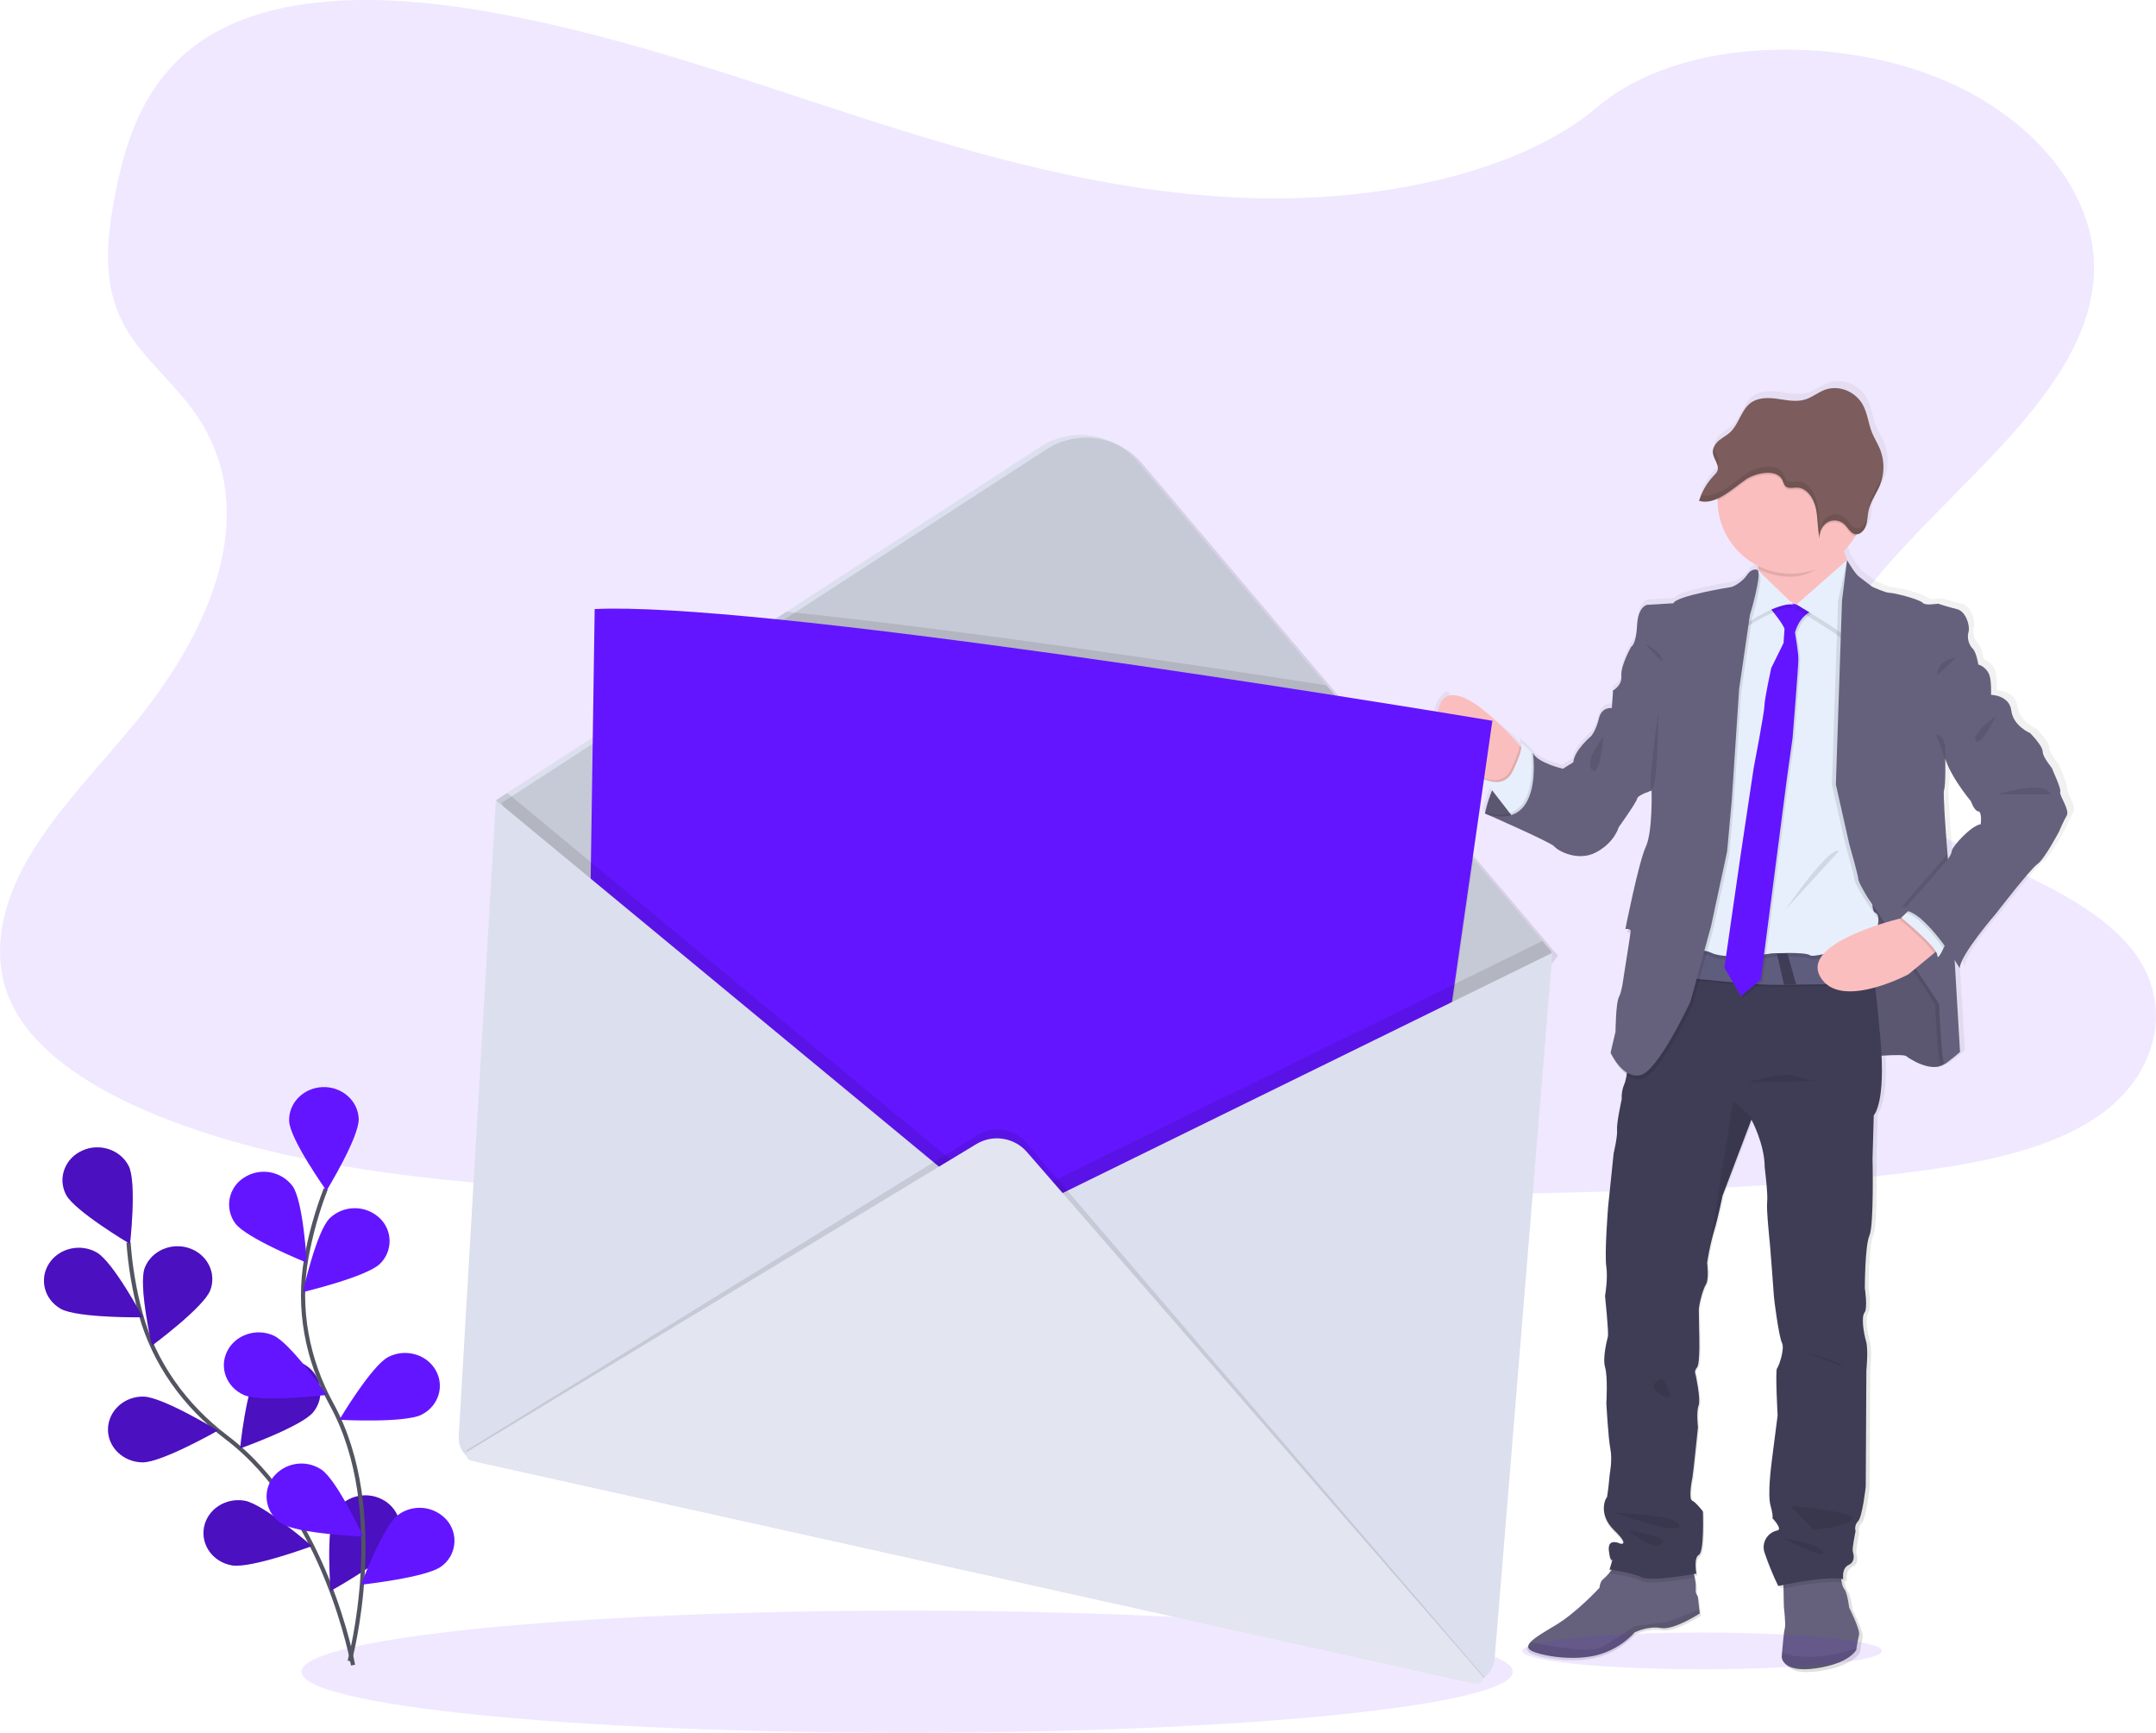
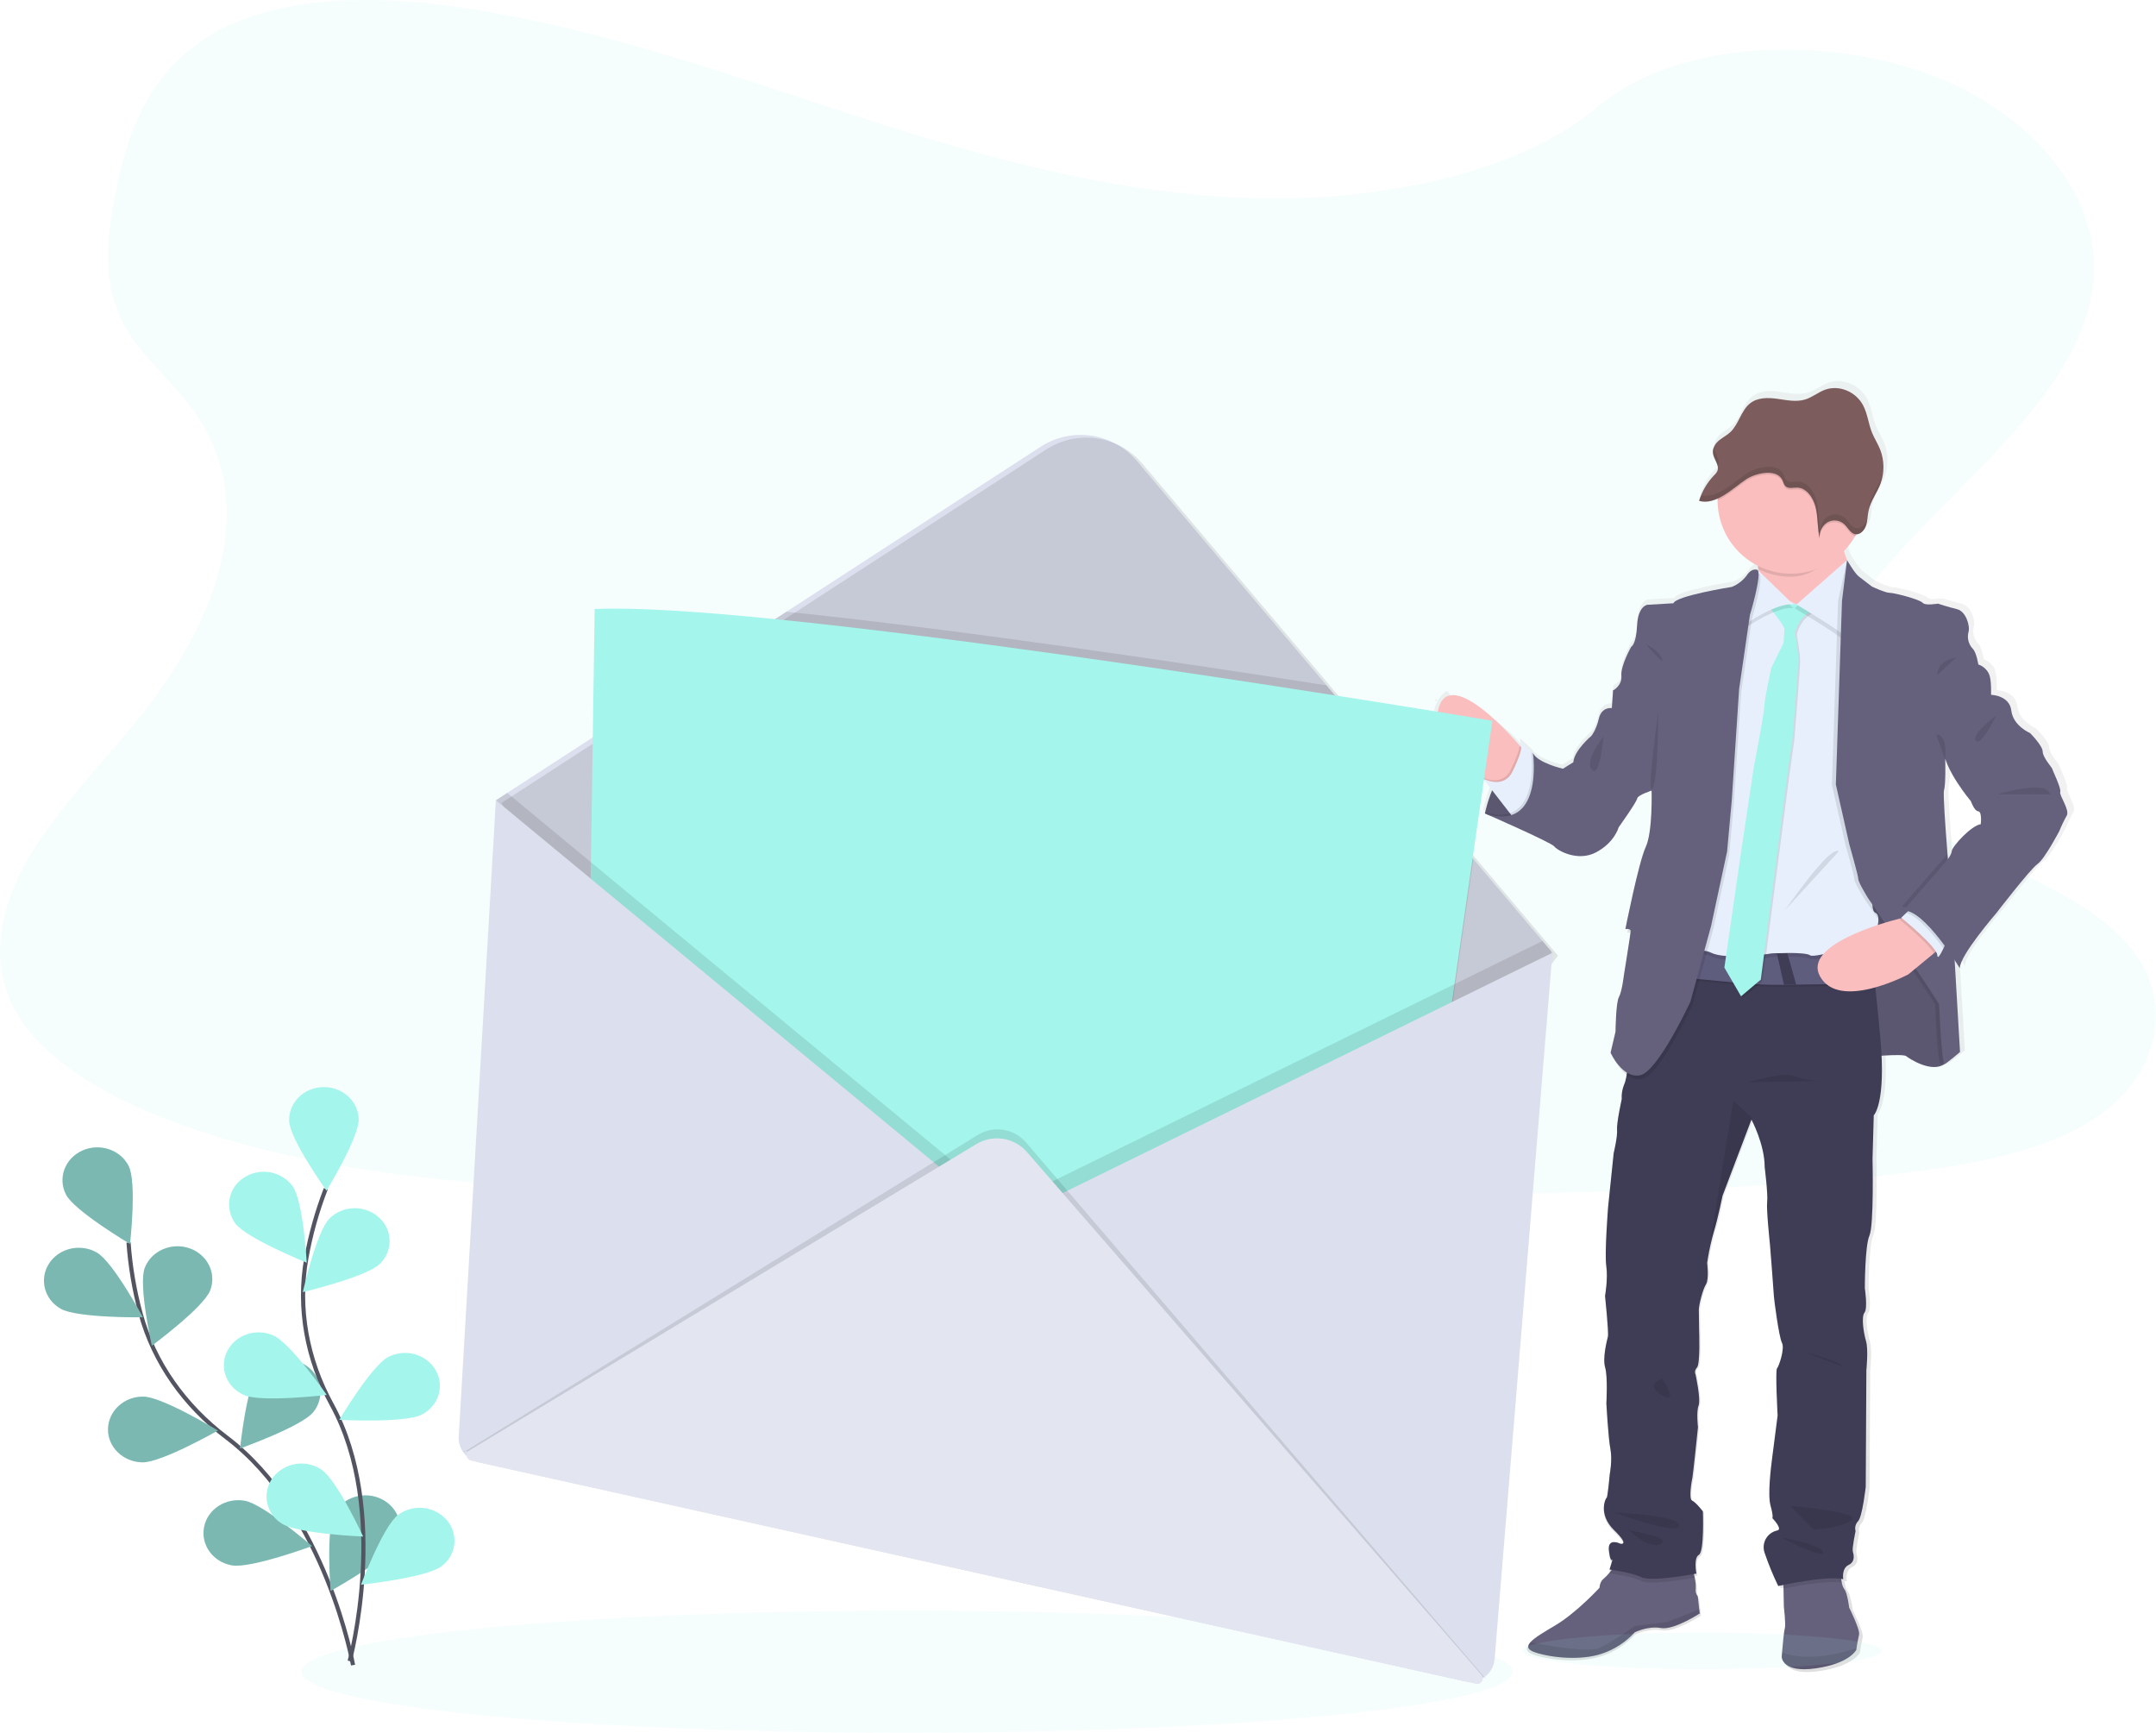
<svg xmlns="http://www.w3.org/2000/svg" id="94c1f45f-2d92-458e-bbfe-f6c69da92e14" data-name="Layer 1" width="1034.95" height="831.61" viewBox="0 0 1034.95 831.61">
  <defs>
    <linearGradient id="eb1b6581-0e6c-46f0-8ed9-49203ffc7122" x1="924.49" y1="836.62" x2="924.49" y2="217.05" gradientUnits="userSpaceOnUse">
      <stop offset="0" stop-color="gray" stop-opacity="0.25" />
      <stop offset="0.54" stop-color="gray" stop-opacity="0.12" />
      <stop offset="1" stop-color="gray" stop-opacity="0.1" />
    </linearGradient>
  </defs>
-   <path d="M683.84,129.27C617.49,127.36,554.3,109.52,494,90S373.84,48.89,309.08,38.55c-41.65-6.65-89.28-7.59-122.84,11C153.94,67.44,143.51,98.33,137.9,127c-4.23,21.56-6.71,44.26,4.86,64.44,8,14,22.29,25.79,32.15,39.21,34.3,46.71,10.06,104.3-27.12,149.9-17.44,21.39-37.67,41.8-51.13,64.57S77,494,88.75,517.2c11.67,23,39.48,40.31,69.61,52.48,61.19,24.7,133.3,31.77,203.61,35.78,155.64,8.86,312.12,5,468.18,1.18,57.75-1.42,115.76-2.86,172.58-10.3,31.55-4.13,64.12-10.68,87-26.5,29.08-20.08,36.28-54.09,16.8-79.27-32.68-42.24-123-52.73-145.89-98.06-12.58-24.95.34-52.75,18.61-75.89,39.2-49.64,104.91-93.19,108.37-149.93,2.37-39-29.21-78-78.05-96.44-51.19-19.33-122.18-16.9-160,15.1C810.76,118.29,742.42,131,683.84,129.27Z" transform="translate(-82.53 -34.2)" fill="#6415ff" opacity="0.1" />
-   <ellipse cx="435.45" cy="802.29" rx="290.75" ry="29.32" fill="#6415ff" opacity="0.1" />
+   <path d="M683.84,129.27C617.49,127.36,554.3,109.52,494,90S373.84,48.89,309.08,38.55c-41.65-6.65-89.28-7.59-122.84,11C153.94,67.44,143.51,98.33,137.9,127c-4.23,21.56-6.71,44.26,4.86,64.44,8,14,22.29,25.79,32.15,39.21,34.3,46.71,10.06,104.3-27.12,149.9-17.44,21.39-37.67,41.8-51.13,64.57S77,494,88.75,517.2c11.67,23,39.48,40.31,69.61,52.48,61.19,24.7,133.3,31.77,203.61,35.78,155.64,8.86,312.12,5,468.18,1.18,57.75-1.42,115.76-2.86,172.58-10.3,31.55-4.13,64.12-10.68,87-26.5,29.08-20.08,36.28-54.09,16.8-79.27-32.68-42.24-123-52.73-145.89-98.06-12.58-24.95.34-52.75,18.61-75.89,39.2-49.64,104.91-93.19,108.37-149.93,2.37-39-29.21-78-78.05-96.44-51.19-19.33-122.18-16.9-160,15.1C810.76,118.29,742.42,131,683.84,129.27Z" transform="translate(-82.53 -34.2)" fill="#a4f5ec" opacity="0.1" />
+   <ellipse cx="435.45" cy="802.29" rx="290.75" ry="29.32" fill="#a4f5ec" opacity="0.1" />
  <path d="M252,833.31S239.1,760.22,191.22,724c-20.09-15.2-34.79-35.87-41.21-59.41a179.25,179.25,0,0,1-5.78-34.1" transform="translate(-82.53 -34.2)" fill="none" stroke="#535461" stroke-miterlimit="10" stroke-width="2" />
-   <path d="M114.21,607.49c4,7.83,30.73,23.68,30.73,23.68s3.36-29.61-.67-37.45-14-11.11-22.32-7.31S110.18,599.65,114.21,607.49Z" transform="translate(-82.53 -34.2)" fill="#6415ff" />
-   <path d="M111.66,662.28c7.9,4.51,39.44,4.11,39.44,4.11S136.87,639.81,129,635.3s-18.16-2.13-22.94,5.32S103.77,657.77,111.66,662.28Z" transform="translate(-82.53 -34.2)" fill="#6415ff" />
-   <path d="M150.87,736c9.22.13,36.23-15.25,36.23-15.25s-26.49-16.16-35.72-16.3-16.82,6.82-17,15.53S141.64,735.84,150.87,736Z" transform="translate(-82.53 -34.2)" fill="#6415ff" />
-   <path d="M193.83,785.43c9.06,1.61,38.44-9.25,38.44-9.25S209.05,756,200,754.42s-17.8,4-19.5,12.6S184.76,783.83,193.83,785.43Z" transform="translate(-82.53 -34.2)" fill="#6415ff" />
-   <path d="M183.44,653.45c-3.15,8.19-28,26.55-28,26.55s-6.58-29.12-3.43-37.31,12.74-12.42,21.41-9.45S186.59,645.27,183.44,653.45Z" transform="translate(-82.53 -34.2)" fill="#6415ff" />
-   <path d="M232.91,711.89c-5.6,6.93-35.12,17.43-35.12,17.43s3-29.65,8.56-36.57a17.38,17.38,0,0,1,23.42-3A15.2,15.2,0,0,1,232.91,711.89Z" transform="translate(-82.53 -34.2)" fill="#6415ff" />
-   <path d="M272.73,774.92c-4.28,7.72-31.49,22.78-31.49,22.78s-2.39-29.69,1.89-37.41,14.37-10.7,22.55-6.66S277,767.2,272.73,774.92Z" transform="translate(-82.53 -34.2)" fill="#6415ff" />
+   <path d="M114.21,607.49c4,7.83,30.73,23.68,30.73,23.68s3.36-29.61-.67-37.45-14-11.11-22.32-7.31S110.18,599.65,114.21,607.49Z" transform="translate(-82.53 -34.2)" fill="#a4f5ec" />
+   <path d="M111.66,662.28c7.9,4.51,39.44,4.11,39.44,4.11S136.87,639.81,129,635.3s-18.16-2.13-22.94,5.32S103.77,657.77,111.66,662.28Z" transform="translate(-82.53 -34.2)" fill="#a4f5ec" />
+   <path d="M150.87,736c9.22.13,36.23-15.25,36.23-15.25s-26.49-16.16-35.72-16.3-16.82,6.82-17,15.53S141.64,735.84,150.87,736Z" transform="translate(-82.53 -34.2)" fill="#a4f5ec" />
+   <path d="M193.83,785.43c9.06,1.61,38.44-9.25,38.44-9.25S209.05,756,200,754.42s-17.8,4-19.5,12.6S184.76,783.83,193.83,785.43Z" transform="translate(-82.53 -34.2)" fill="#a4f5ec" />
+   <path d="M183.44,653.45c-3.15,8.19-28,26.55-28,26.55s-6.58-29.12-3.43-37.31,12.74-12.42,21.41-9.45S186.59,645.27,183.44,653.45Z" transform="translate(-82.53 -34.2)" fill="#a4f5ec" />
+   <path d="M232.91,711.89c-5.6,6.93-35.12,17.43-35.12,17.43s3-29.65,8.56-36.57a17.38,17.38,0,0,1,23.42-3A15.2,15.2,0,0,1,232.91,711.89Z" transform="translate(-82.53 -34.2)" fill="#a4f5ec" />
+   <path d="M272.73,774.92c-4.28,7.72-31.49,22.78-31.49,22.78s-2.39-29.69,1.89-37.41,14.37-10.7,22.55-6.66S277,767.2,272.73,774.92Z" transform="translate(-82.53 -34.2)" fill="#a4f5ec" />
  <path d="M114.21,607.49c4,7.83,30.73,23.68,30.73,23.68s3.36-29.61-.67-37.45-14-11.11-22.32-7.31S110.18,599.65,114.21,607.49Z" transform="translate(-82.53 -34.2)" opacity="0.25" />
  <path d="M111.66,662.28c7.9,4.51,39.44,4.11,39.44,4.11S136.87,639.81,129,635.3s-18.16-2.13-22.94,5.32S103.77,657.77,111.66,662.28Z" transform="translate(-82.53 -34.2)" opacity="0.25" />
  <path d="M150.87,736c9.22.13,36.23-15.25,36.23-15.25s-26.49-16.16-35.72-16.3-16.82,6.82-17,15.53S141.64,735.84,150.87,736Z" transform="translate(-82.53 -34.2)" opacity="0.25" />
  <path d="M193.83,785.43c9.06,1.61,38.44-9.25,38.44-9.25S209.05,756,200,754.42s-17.8,4-19.5,12.6S184.76,783.83,193.83,785.43Z" transform="translate(-82.53 -34.2)" opacity="0.25" />
  <path d="M183.44,653.45c-3.15,8.19-28,26.55-28,26.55s-6.58-29.12-3.43-37.31,12.74-12.42,21.41-9.45S186.59,645.27,183.44,653.45Z" transform="translate(-82.53 -34.2)" opacity="0.25" />
  <path d="M232.91,711.89c-5.6,6.93-35.12,17.43-35.12,17.43s3-29.65,8.56-36.57a17.38,17.38,0,0,1,23.42-3A15.2,15.2,0,0,1,232.91,711.89Z" transform="translate(-82.53 -34.2)" opacity="0.25" />
  <path d="M272.73,774.92c-4.28,7.72-31.49,22.78-31.49,22.78s-2.39-29.69,1.89-37.41,14.37-10.7,22.55-6.66S277,767.2,272.73,774.92Z" transform="translate(-82.53 -34.2)" opacity="0.25" />
  <path d="M250.38,831.39s19.57-71.76-8.65-123.2c-11.84-21.58-16.41-46.1-12.17-70.08a180,180,0,0,1,9.35-33.38" transform="translate(-82.53 -34.2)" fill="none" stroke="#535461" stroke-miterlimit="10" stroke-width="2" />
-   <path d="M221.33,572.22c.32,8.7,17.93,33.41,17.93,33.41s15.78-25.79,15.46-34.5-8.05-15.52-17.27-15.22S221,563.51,221.33,572.22Z" transform="translate(-82.53 -34.2)" fill="#6415ff" />
-   <path d="M195.49,621.34c5.28,7.14,34.28,18.84,34.28,18.84s-1.6-29.74-6.88-36.89a17.35,17.35,0,0,0-23.26-3.91A15.23,15.23,0,0,0,195.49,621.34Z" transform="translate(-82.53 -34.2)" fill="#6415ff" />
-   <path d="M199.69,703.71c8.38,3.65,39.68-.07,39.68-.07s-17.29-24.92-25.67-28.57-18.3-.2-22.17,7.71S191.32,700.06,199.69,703.71Z" transform="translate(-82.53 -34.2)" fill="#6415ff" />
-   <path d="M217.74,765.36c7.61,4.94,39.12,6.25,39.12,6.25s-12.58-27.31-20.18-32.24a17.33,17.33,0,0,0-23.23,4A15.23,15.23,0,0,0,217.74,765.36Z" transform="translate(-82.53 -34.2)" fill="#6415ff" />
-   <path d="M264.9,640.73c-6.4,6.28-37,13.57-37,13.57s6.49-29.15,12.88-35.43a17.42,17.42,0,0,1,23.63-.44A15.16,15.16,0,0,1,264.9,640.73Z" transform="translate(-82.53 -34.2)" fill="#6415ff" />
-   <path d="M285,713.08c-8.09,4.19-39.58,2.5-39.58,2.5s15.43-26,23.52-30.16,18.25-1.39,22.68,6.25S293.13,708.89,285,713.08Z" transform="translate(-82.53 -34.2)" fill="#6415ff" />
-   <path d="M294.39,785.94c-7.23,5.42-38.57,8.78-38.57,8.78s10.56-28.07,17.79-33.49a17.38,17.38,0,0,1,23.47,2.55A15.19,15.19,0,0,1,294.39,785.94Z" transform="translate(-82.53 -34.2)" fill="#6415ff" />
+   <path d="M221.33,572.22c.32,8.7,17.93,33.41,17.93,33.41s15.78-25.79,15.46-34.5-8.05-15.52-17.27-15.22S221,563.51,221.33,572.22Z" transform="translate(-82.53 -34.2)" fill="#a4f5ec" />
+   <path d="M195.49,621.34c5.28,7.14,34.28,18.84,34.28,18.84s-1.6-29.74-6.88-36.89a17.35,17.35,0,0,0-23.26-3.91A15.23,15.23,0,0,0,195.49,621.34Z" transform="translate(-82.53 -34.2)" fill="#a4f5ec" />
+   <path d="M199.69,703.71c8.38,3.65,39.68-.07,39.68-.07s-17.29-24.92-25.67-28.57-18.3-.2-22.17,7.71S191.32,700.06,199.69,703.71Z" transform="translate(-82.53 -34.2)" fill="#a4f5ec" />
+   <path d="M217.74,765.36c7.61,4.94,39.12,6.25,39.12,6.25s-12.58-27.31-20.18-32.24a17.33,17.33,0,0,0-23.23,4A15.23,15.23,0,0,0,217.74,765.36Z" transform="translate(-82.53 -34.2)" fill="#a4f5ec" />
+   <path d="M264.9,640.73c-6.4,6.28-37,13.57-37,13.57s6.49-29.15,12.88-35.43a17.42,17.42,0,0,1,23.63-.44A15.16,15.16,0,0,1,264.9,640.73Z" transform="translate(-82.53 -34.2)" fill="#a4f5ec" />
+   <path d="M285,713.08c-8.09,4.19-39.58,2.5-39.58,2.5s15.43-26,23.52-30.16,18.25-1.39,22.68,6.25S293.13,708.89,285,713.08Z" transform="translate(-82.53 -34.2)" fill="#a4f5ec" />
+   <path d="M294.39,785.94c-7.23,5.42-38.57,8.78-38.57,8.78s10.56-28.07,17.79-33.49a17.38,17.38,0,0,1,23.47,2.55A15.19,15.19,0,0,1,294.39,785.94Z" transform="translate(-82.53 -34.2)" fill="#a4f5ec" />
  <path d="M1074.74,412.36c.6-1.64-3.9-10.73-3.9-11.18s-4.65-5.52-4.65-8.35-6.16-8.94-6.16-8.94-8.25-3.43-9.15-10.88-9.89-7.61-9.91-7.61h0s0-.68.06-1.71c0-2.32-.07-6.46-1.11-8.72a8.85,8.85,0,0,0-5.11-4.33s-.9-5.81-2.7-7.6A8.56,8.56,0,0,1,1030,335c.9-2.83-1.2-10-5.56-11s-9.3-2.68-9.3-2.68-.49.09-1.2.19l-.6-.19a26.78,26.78,0,0,1-3.16.39,3.85,3.85,0,0,1-2.54-.84c-1.51-1.64-13.67-4.77-15.92-4.77s-8.71-3-8.71-3l-6.44-4.92c-1.81-1.38-5.16-7-5.65-7.79l-.06-.11h0l0,0a27,27,0,0,1-1.36-3.92v0a35.44,35.44,0,0,0,5.58-7.67c.16-.29.3-.59.44-.88a3.59,3.59,0,0,0,1-.16c.13,0,.26-.1.39-.15a6.55,6.55,0,0,0,3.19-3.81h0c.11-.32.21-.65.29-1,0-.11,0-.23.07-.34s.1-.45.14-.68.05-.26.07-.38.07-.45.1-.68,0-.25,0-.37c0-.29.07-.57.11-.85h0a30.28,30.28,0,0,1,.47-3.15s0,0,0,0h0c.9-4,3.33-7.46,5.06-11.2h0c.25-.53.48-1.08.69-1.63s.42-1.2.59-1.81l.15-.56c.11-.44.21-.89.3-1.34,0-.2.08-.4.11-.6.1-.62.19-1.24.24-1.87A23.18,23.18,0,0,0,987,246.72c-1.13-2.8-2.8-5.32-3.94-8.12-1.73-4.24-2.18-9-4.29-13.08-3.53-6.78-11.85-10.17-18.69-7.62-3.27,1.21-6.1,3.57-9.41,4.63-4.44,1.41-9.18.35-13.77-.29s-9.67-.69-13.36,2.31c-4.25,3.45-5.42,9.94-9.41,13.73-1.67,1.59-3.76,2.61-5.53,4.08a9,9,0,0,0-2.77,3.79c0,.11-.07.21-.1.32s-.07.25-.1.38-.06.3-.08.45,0,.21,0,.31a5.33,5.33,0,0,0,0,.8h0a6.54,6.54,0,0,0,.13.75c0,.07,0,.14,0,.21s.12.41.19.62a.56.56,0,0,0,0,.12c.08.23.17.45.26.68l.15.34.12.28a17.38,17.38,0,0,1,1.39,3.46,3.91,3.91,0,0,1-.13,2.29,7,7,0,0,1-1.67,2.18,31,31,0,0,0-6.77,10.85c-.17.46-.34.92-.49,1.4v0l.21.05a8.52,8.52,0,0,0,1.31.29c.25,0,.5.06.76.08a11.75,11.75,0,0,0,3.06-.24c.25-.05.51-.11.76-.18a18.87,18.87,0,0,0,3-1.11c0,.3,0,.61,0,.91s0,.34,0,.51a35.47,35.47,0,0,0,19.69,31.71c0,.32.09.65.13,1s.07.54.1.81l-.4-.39s-2.71-1.34-5.26,2.53-7.35,5.67-7.35,5.67-27.32,4.32-28.37,7.9l-12.76.74s-4.51.6-5,10-2.85,10.29-2.85,10.29-5.25,9.24-4.8,14-4,7.16-4,7.16l-.6,8.49s-5-.74-6.31,5.07-3.75,8.5-3.75,8.5-8.26,6.86-8.71,12.67l-5.1,3.13s-11.86-2.68-14.56-7.45l-.83-.78a.75.75,0,0,1-.07-.12.28.28,0,0,0,0,.06c-1.78-1.68-5.54-5.18-5-4.38a3.64,3.64,0,0,1,.24,2.4l-.88-1-2.36-2.62s-19.17-18-30.43-19.38h0c-.15-.29-.87-3.12-2.79-1.35a15.65,15.65,0,0,0-.11,23l17.95,16.77.46.34,3.86,5c-.65,1.56-1.2,3.07-1.65,4.45,0,0,0,.09-.05.13-.09.3-.19.58-.28.86l-.09.3c-.08.28-.17.56-.25.82s-.09.33-.14.49,0,.19-.08.28c-.42,1.5-.7,2.65-.84,3.29l-1-.31,1,.42c0,.05,0,.11,0,.16l-.06.31.92.4c5.26,2.29,31.51,13.8,32.86,15.55,1.5,1.93,11.4,7.6,20.41,2.83s11-12.08,11-12.08,8.7-12.07,9-13.86,7.06-3.88,7.06-3.88.6,20-2.85,27.28-9.91,39.66-9.91,39.66a4.76,4.76,0,0,1,1.28-.08c-.24,1.17-.38,1.87-.38,1.87a4.46,4.46,0,0,1,1.59,0c-.48,3.68-3.24,20.76-3.24,20.76s-.9,7.75-2.4,10.43-1.65,16.7-1.65,16.7l-2.4,10.13a19.57,19.57,0,0,0,.91,1.75v0s2.58,5.72,6.91,8.93a18.3,18.3,0,0,1-1.21,4.64,16.07,16.07,0,0,0-1.2,7.15s-2.55,11.48-2.25,14.76-1.65,11.33-1.65,11.33L854.54,613s-1.8,22.51-.9,28.63-.61,14.45-.61,14.45,1.8,17.74,1.35,19.68-2.7,10.28-1.35,14.91.61,17.29.61,17.29.9,16.69,1.94,22.06-.3,12.23-.3,12.23-1,11.47-1.5,11.47-4.35,7.9,3.6,15.66,3,6.55,3,6.55-6.3-3.13-5.56,3.28c.72,6.1,1.71,4.51,1.8,4.34l-1.5,4.9,1,.15-.87,1a23.29,23.29,0,0,1-3,3.14c-1.81,1.34-2,4.32-2,4.32s-11.1,12.08-21.46,18.19c-5.45,3.22-10.15,5.94-12.2,8.19-1.85,2-1.55,3.66,2.29,4.93,8.11,2.68,22.36,4,32.57.6a38.06,38.06,0,0,0,15.91-10.29s6.46-3.28,12.77-2.09,18.91-7,18.91-7l-.23-2.12-.67-6.09a4.79,4.79,0,0,1-1.05-3.72,19.31,19.31,0,0,0-.53-5.36c-.1-.59-.22-1.18-.33-1.73l1.15-.21s-1.49-7.61,1.21-9.1,1.94-21,1.94-21-3.44-4.47-5.25-5.21-.15-10,.16-11.19,2.7-24.3,2.7-24.3-.9-7.3.3-10.43S897,694,897,694s-.9-1.49.76-3.28,1-17.74,1-17.74-.14-8.05-.14-10.14,1.8-9.69,3.45-12.22.6-10.44.6-10.44v0l.09-.59c0-.23.08-.51.14-.85l.13-.79A112.6,112.6,0,0,1,906,624.94c2-6.26,4.2-17.29,4.2-17.29l14-36.4.16-.43s6.45,11.93,6.45,23c0,0,1.65,13.27,1.2,16.85S933.34,631,933.34,631s1.95,24.15,1.95,25.2,2.4,19.68,3.91,22.51-1.51,11.48-2.41,12.37.3,22.81.3,22.81-2.25,17.29-2.7,20.87-2.25,17.3-.75,22.66.9,6.11.9,6.11,5.41,5.52,2.25,6a8.25,8.25,0,0,0-6,10.87,139.25,139.25,0,0,0,6.61,16s.93-.21,2.48-.52l0,1.77.18,8.88s1,8.5.45,10.44c-.44,1.42-1,8.1-1.33,11.59-.11,1.27-.17,2.12-.17,2.12s0,7.9,16.66,5.52,19.66-8.94,19.66-8.94,0-.31.12-.82c.25-1.51.79-4.71,1.23-6.49.6-2.39-4.8-13.12-4.8-13.12s-.9-7.3-2.41-8.94a7.92,7.92,0,0,1-1.2-3.13c-.14-.6-.26-1.23-.36-1.84a11,11,0,0,1,1.11.2s-.9-5.22,2.56-6.86,2.55-5.06,2.1-6.56,1.35-9.84,1.35-9.84a4.85,4.85,0,0,1,1.2-4.76c2.11-2.1,3.75-16.7,3.75-16.7l.3-56.35s1.06-10-.14-14-2.41-11.77-.76-13.86.15-11.77.15-11.77,0-20.43,2.26-25.49,1.5-37.12,1.5-37.12l.59-21s4.91-4.64,3.75-28.83c5.23-.33,11.13-.52,12,.2,1.65,1.35,12.31,8.2,18.61,3.88,1.35-.6,7.5-5.81,7.5-5.81l-2.64-44.7c1.65,2.49,2.65,4.15,2.65,4.15,0-6.26,17.71-26.54,17.71-26.54s16.51-21.31,20.11-23.85,10.66-15.95,10.66-15.95a64.65,64.65,0,0,1,3.61-7.45C1079.55,421.16,1074.14,414,1074.74,412.36ZM1036,428c-4.5.45-14,10.74-14.11,13-.07,1.18-1.07,2.76-2,4-.07-.9-.15-1.82-.22-2.75-1.06-13.17-2.21-29.22-1.69-30.78.91-2.68.6-14.75.6-14.75l0,0,.16-.23c3,9.35,12.43,20.38,12.43,20.38s1.65,4.77,3.6,4.92S1036,428,1036,428Z" transform="translate(-82.53 -34.2)" fill="url(#eb1b6581-0e6c-46f0-8ed9-49203ffc7122)" />
  <path d="M795.34,424.61s5.47-28.7,23.08-28.85l12.87,26.48-8.58,5.92S804.07,428.75,795.34,424.61Z" transform="translate(-82.53 -34.2)" fill="#65617d" />
  <path d="M831.29,422.24l-8.58,5.92s-13.12.42-22.5-1.89a26.92,26.92,0,0,1-4.87-1.66s0-.16.1-.46c0,0,0-.07,0-.11a64.76,64.76,0,0,1,3.33-10.54c.55-1.29,1.16-2.62,1.82-3.95,2.58-5,6.2-9.82,11.16-12.23a15.17,15.17,0,0,1,5.87-1.53l.52,0h.26l.28.59,4.35,8.94Z" transform="translate(-82.53 -34.2)" opacity="0.1" />
  <path d="M977.45,541.48s18.5-1.77,20.12-.44,12.13,8.13,18.35,3.84,2.07-19.23,2.07-19.82-.59-21.75-.59-21.75l-11.1-14.94-13.9-26.18L964,459.37l.74,41.58-.15,21.3Z" transform="translate(-82.53 -34.2)" fill="#65617d" />
  <path d="M977.45,541.48s18.5-1.77,20.12-.44,12.13,8.13,18.35,3.84,2.07-19.23,2.07-19.82-.59-21.75-.59-21.75l-11.1-14.94-13.9-26.18L964,459.37l.74,41.58-.15,21.3Z" transform="translate(-82.53 -34.2)" opacity="0.1" />
  <path d="M814.72,395s-1.48,18.05-12.72,18.34c0,0-3.19-1.92-7.48-5.12-9.88-7.39-25.55-21.6-21.22-34.82,6.21-18.93,36.39,16,36.39,16L812,392Z" transform="translate(-82.53 -34.2)" fill="#fbbebe" />
  <path d="M814.72,395s-1.48,18.05-12.72,18.34c0,0-3.19-1.92-7.48-5.12l-.95-1.23a14.79,14.79,0,0,0,6.16,1.66,8.33,8.33,0,0,0,8-5.07,63.51,63.51,0,0,0,3.11-7.16A20.87,20.87,0,0,0,812,392Z" transform="translate(-82.53 -34.2)" opacity="0.1" />
  <path d="M809.84,427.72l-2.53-3.26-8.52-11-4.34-5.61a14.62,14.62,0,0,0,6.16,1.66c2.83.07,6-1,8-5.06a64.62,64.62,0,0,0,3.11-7.17c1.4-4,1.38-6,.88-6.73s3.14,2.68,4.89,4.34l.06.06.82.77.3.6,4.29,8.57s0,.12,0,.36C823.38,408,824.83,425.27,809.84,427.72Z" transform="translate(-82.53 -34.2)" fill="#e7effd" />
  <path d="M898.46,808.51s-12.43,8.14-18.64,7-12.58,2.08-12.58,2.08a37.48,37.48,0,0,1-15.69,10.21c-10,3.4-24.1,2.06-32.09-.6-3.78-1.26-4.09-2.88-2.27-4.89,2-2.24,6.66-4.93,12-8.13,10.21-6.06,21.15-18,21.15-18s.15-3,1.93-4.28a23.06,23.06,0,0,0,3-3.12c1.59-1.88,3.08-3.84,3.08-3.84L894.91,786s.62,2.63,1.11,5.32a19.27,19.27,0,0,1,.51,5.33,4.82,4.82,0,0,0,1,3.69l.66,6Z" transform="translate(-82.53 -34.2)" fill="#65617d" />
  <path d="M974.94,818.72c-.44,1.77-1,4.94-1.21,6.43l-.13.82s-3,6.51-19.37,8.88-16.42-5.48-16.42-5.48.06-.84.16-2.11c.29-3.46.88-10.09,1.32-11.5.58-1.92-.45-10.36-.45-10.36l-.17-8.81-.13-6.12,27.23-2.82a49.4,49.4,0,0,0,.88,6.06,7.75,7.75,0,0,0,1.19,3.11c1.48,1.63,2.36,8.88,2.36,8.88S975.53,816.35,974.94,818.72Z" transform="translate(-82.53 -34.2)" fill="#65617d" />
  <path d="M894.91,786s.62,2.63,1.11,5.32c-3.95.73-21.21,3.72-25.52,1.63-4.89-2.37-15.39-3.7-15.39-3.7l.17-.6c1.59-1.88,3.08-3.84,3.08-3.84Z" transform="translate(-82.53 -34.2)" opacity="0.1" />
  <path d="M966.65,793.71c-6.9-1.17-22,1.66-28,2.88l-.13-6.12,27.23-2.82A49.4,49.4,0,0,0,966.65,793.71Z" transform="translate(-82.53 -34.2)" opacity="0.1" />
  <path d="M982,569.44l-.59,20.86s.74,31.81-1.48,36.84-2.22,25.3-2.22,25.3,1.48,9.61-.15,11.68-.44,9.76.74,13.76.15,13.91.15,13.91l-.3,55.92s-1.62,14.49-3.7,16.57a4.85,4.85,0,0,0-1.18,4.73s-1.77,8.28-1.33,9.77,1.33,4.88-2.07,6.5-2.52,6.81-2.52,6.81c-8.13-1.93-31.21,3.26-31.21,3.26a138.84,138.84,0,0,1-6.51-15.84,8.19,8.19,0,0,1,5.92-10.79c3.1-.45-2.22-5.92-2.22-5.92s.59-.74-.89-6.06.29-19,.74-22.5,2.66-20.71,2.66-20.71-1.18-21.74-.29-22.63,3.84-9.47,2.37-12.28-3.86-21.3-3.86-22.34-1.91-25-1.91-25-1.78-16.72-1.33-20.27-1.19-16.71-1.19-16.71c0-11-6.36-22.79-6.36-22.79l-.16.43L909.4,608.06s-2.22,10.94-4.14,17.15a112.18,112.18,0,0,0-2.89,12.85l-.13.79c0,.33-.1.61-.13.83l-.09.6v0s1,7.84-.6,10.36-3.4,10.06-3.4,12.13.15,10.06.15,10.06.59,15.83-1,17.61-.75,3.25-.75,3.25,2.66,12,1.48,15.09-.29,10.35-.29,10.35-2.37,22.94-2.66,24.12-1.93,10.36-.15,11.1,5.17,5.17,5.17,5.17.75,19.39-1.92,20.86-1.19,9-1.19,9-21.44,4.14-26.32,1.77-15.39-3.7-15.39-3.7l1.47-4.86c-.09.17-1.07,1.75-1.77-4.31-.73-6.36,5.48-3.26,5.48-3.26s4.88,1.19-3-6.5-4-15.54-3.55-15.54,1.49-11.38,1.49-11.38,1.33-6.81.29-12.14-1.92-21.9-1.92-21.9.74-12.57-.59-17.15.88-12.88,1.33-14.8S853,656.13,853,656.13s1.48-8.28.59-14.34.89-28.41.89-28.41l2.66-25.74s1.92-8,1.63-11.25S861,561.75,861,561.75a16,16,0,0,1,1.18-7.1c1.48-3,2.07-12.72,2.07-12.72l14.21-32.55,7-28.7,93.93-.89s.35,2.49.92,7,1.37,11.21,2.26,19.48c.82,7.51,1.72,16.34,2.59,26.17C988,563.82,982,569.44,982,569.44Z" transform="translate(-82.53 -34.2)" fill="#3f3d56" />
  <path d="M973.31,310.4l-21.9,23.38s-28.1-11.25-25.14-15.09c1.14-1.49,1-6.19.3-11.37-1-8.2-3.26-17.63-3.26-17.63s49.11-8,45,.29c-1.51,3-1.25,6.56-.31,9.83A37,37,0,0,0,973.31,310.4Z" transform="translate(-82.53 -34.2)" fill="#fbbebe" />
  <path d="M968.28,290c-1.51,3-2.23,3.32-1.29,6.59C960.57,303.46,952.4,311,942.24,311a35.06,35.06,0,0,1-15.67-3.67c-1-8.2-3.26-17.63-3.26-17.63S972.42,281.7,968.28,290Z" transform="translate(-82.53 -34.2)" opacity="0.1" />
  <path d="M977.46,274.89a35.22,35.22,0,0,1-70.43,0c0-.17,0-.34,0-.5a35.21,35.21,0,0,1,70.42.5Z" transform="translate(-82.53 -34.2)" fill="#fbbebe" />
  <path d="M982.55,507.18c-4.66,0-20.19.17-37.55.44h-.21l-5.73.1h-.18c-20.58.33-40.87-3.69-49-2.93-17.3,1.62,6.22-16,6.22-16a144.78,144.78,0,0,0,39.43,4l5-.26c15.72-.89,31.53-2.37,39.79-4.85C980.87,492.26,981.66,498.91,982.55,507.18Z" transform="translate(-82.53 -34.2)" opacity="0.1" />
  <path d="M982.55,506.29c-4.66,0-20.19.17-37.55.44h-.21l-5.73.1h-.18c-20.58.33-40.87-3.69-49-2.93-17.3,1.63,6.22-16,6.22-16a144.78,144.78,0,0,0,39.43,4l5-.26c15.72-.89,31.53-2.37,39.79-4.84C980.87,491.38,981.66,498,982.55,506.29Z" transform="translate(-82.53 -34.2)" fill="#5f5d7e" />
  <path d="M932.78,320.16l-27.22,12.73-21,162.43s12.42-5.62,19.53-2.07,29,.3,29,.3,16-.89,18.35.89S981.6,487,981.6,487s5-11.24,1.18-13S984,454.79,984,454.79L981.6,337.62l-4.74-15.09-12.72-7.69-13,10.35-6.21.89Z" transform="translate(-82.53 -34.2)" opacity="0.1" />
  <path d="M932.78,318.39l-27.22,12.72-21,162.44s12.42-5.62,19.53-2.07,29,.29,29,.29,16-.88,18.35.89,30.18-7.4,30.18-7.4,5-11.24,1.18-13S984,453,984,453L981.6,335.84l-4.74-15.08-12.72-7.7-13,10.36-6.21.89Z" transform="translate(-82.53 -34.2)" fill="#e7effd" />
  <path d="M932.33,325.93s7.84,9.32,7.7,11.25-.45,6.51-.45,6.51l-5.92,12s-3.25,14.94-3.25,18.05-5.18,30-5.18,30L919,445.17l-7.84,54.3,8,13.75,9.46-8,12.58-96.76,2.66-19.08s2.81-34.32,2.81-37.87-1.62-12.87-1.62-12.87,1.92-8.88,9.91-11-.59-.45-.59-.45l-4.59-3.69-4,1.62S934.7,321.79,932.33,325.93Z" transform="translate(-82.53 -34.2)" opacity="0.1" />
-   <path d="M931.44,325.05s7.85,9.32,7.7,11.24-.45,6.51-.45,6.51l-5.91,12s-3.26,14.94-3.26,18.05-5.18,30-5.18,30l-6.21,41.42-7.84,54.3,8,13.76,9.47-8,12.57-96.75L943,388.51s2.81-34.32,2.81-37.87-1.62-12.87-1.62-12.87,1.92-8.88,9.91-10.95-.59-.44-.59-.44l-4.59-3.7-4,1.63S933.81,320.9,931.44,325.05Z" transform="translate(-82.53 -34.2)" fill="#6415ff" />
+   <path d="M931.44,325.05s7.85,9.32,7.7,11.24-.45,6.51-.45,6.51l-5.91,12s-3.26,14.94-3.26,18.05-5.18,30-5.18,30l-6.21,41.42-7.84,54.3,8,13.76,9.47-8,12.57-96.75L943,388.51s2.81-34.32,2.81-37.87-1.62-12.87-1.62-12.87,1.92-8.88,9.91-10.95-.59-.44-.59-.44l-4.59-3.7-4,1.63S933.81,320.9,931.44,325.05Z" transform="translate(-82.53 -34.2)" fill="#a4f5ec" />
  <path d="M926.27,309.51s-1.19.89-1.48,6.81-4.44,19.23-4.44,19.23,15.39-10.65,23.08-9.47Z" transform="translate(-82.53 -34.2)" opacity="0.1" />
  <path d="M926.27,307.74s-1.19.88-1.48,6.8-4.44,19.23-4.44,19.23,15.39-10.65,23.08-9.46Z" transform="translate(-82.53 -34.2)" fill="#e7effd" />
  <path d="M968.28,304.78,944,326.08s20.42,12.13,23.08,15.09,5.32-29,5.32-29Z" transform="translate(-82.53 -34.2)" opacity="0.1" />
  <path d="M969.17,303l-24.26,21.31S965.32,336.44,968,339.4s5.32-29,5.32-29Z" transform="translate(-82.53 -34.2)" fill="#e7effd" />
  <path d="M927.15,309.51s-2.66-1.33-5.17,2.52a16.8,16.8,0,0,1-7.25,5.62s-26.93,4.29-28,7.84l-12.58.74s-4.44.59-4.88,9.91-2.81,10.21-2.81,10.21-5.18,9.17-4.73,13.9-4,7.11-4,7.11l18.49,48.08s.6,19.82-2.81,27.07-9.76,39.35-9.76,39.35,2.66-.59,2.51,1.18S863,504.2,863,504.2s-.89,7.69-2.37,10.36S859,531.12,859,531.12l-2.36,10.06s5.62,12.58,14.2,10.8,24.11-35.35,24.11-35.35l9.92-36.25,7.69-35.8,2.22-24.26,3.55-53.7,5.18-35.51S929.23,312,927.15,309.51Z" transform="translate(-82.53 -34.2)" opacity="0.1" />
  <path d="M926.27,307.74s-2.67-1.33-5.18,2.51a16.71,16.71,0,0,1-7.25,5.62s-26.92,4.29-28,7.84l-12.58.74s-4.43.6-4.88,9.92-2.81,10.2-2.81,10.2-5.18,9.18-4.73,13.91-4,7.1-4,7.1l18.5,48.08s.59,19.82-2.81,27.07-9.77,39.36-9.77,39.36,2.66-.6,2.52,1.18-3.26,21.15-3.26,21.15-.89,7.7-2.37,10.36-1.62,16.57-1.62,16.57l-2.37,10.06s5.62,12.57,14.2,10.8S894,514.85,894,514.85l9.91-36.24,7.69-35.8,2.22-24.27,3.55-53.7,5.18-35.5S928.34,310.25,926.27,307.74Z" transform="translate(-82.53 -34.2)" fill="#65617d" />
  <path d="M831.29,422.24l-8.58,5.92s-13.12.42-22.5-1.89l-4.77-2.12-1-.42,1,.31c4.95,1.47,8.82,1.44,11.85.42,12.14-4.09,10.8-24.14,10.33-28.67,0-.46-.08-.75-.1-.86a.28.28,0,0,1,0-.06l.07.12a6.62,6.62,0,0,0,.56.78c.17.19.35.39.54.58h0l4.29,8.57s0,.12,0,.36Z" transform="translate(-82.53 -34.2)" opacity="0.1" />
  <path d="M861,364.4l-4.15,1.18-.59,8.43s-4.88-.74-6.21,5-3.7,8.44-3.7,8.44-8.14,6.8-8.58,12.57l-5,3.11s-11.69-2.67-14.35-7.4c0,0,5.33,38.17-23.08,28.85,0,0,31.81,13.9,33.29,15.83s11.24,7.54,20.12,2.81,10.8-12,10.8-12,8.58-12,8.87-13.76,7-3.85,7-3.85l12.72-30.77Z" transform="translate(-82.53 -34.2)" fill="#65617d" />
  <path d="M964.88,322.53,969.17,303s1.92,6.36,3.85,7.84l6.36,4.89s6.36,2.95,8.58,2.95,14.2,3.11,15.68,4.74,7.4.44,7.4.44,4.88,1.63,9.17,2.66,6.36,8.14,5.47,11a8.53,8.53,0,0,0,2.07,8c1.78,1.78,2.67,7.55,2.67,7.55a8.66,8.66,0,0,1,5,4.29c1.48,3.25,1,10.35,1,10.35l-22,31.07s.29,12-.59,14.65,3.1,47.93,3.1,47.93l4.59,77.81s-6.07,5.18-7.4,5.77-2.66-27.51-2.66-28.55-34.17-51.19-34.17-51.19-4.59-7.39-4.59-9-4.29-16.57-4.29-16.57l-6.51-28.85Z" transform="translate(-82.53 -34.2)" opacity="0.1" />
  <path d="M1038.31,366c0,1,0,1.7,0,1.7l-22,31,0,0s.3,12-.58,14.64c-.52,1.55.61,17.47,1.66,30.55.74,9.43,1.44,17.38,1.44,17.38l1.95,33,2.63,44.8s-6.06,5.18-7.39,5.77-2.66-27.51-2.66-28.55-34.18-51.18-34.18-51.18-4.59-7.41-4.59-9-4.29-16.57-4.29-16.57l-6.5-28.85,2.95-88.17L969.17,303s3.7,6.37,5.62,7.84l6.36,4.88s6.36,3,8.58,3,14.21,3.1,15.69,4.73,7.39.44,7.39.44,4.88,1.63,9.17,2.66,6.37,8.14,5.48,11a8.51,8.51,0,0,0,2.07,8c1.77,1.77,2.66,7.54,2.66,7.54a8.7,8.7,0,0,1,5,4.3C1038.25,359.54,1038.35,363.65,1038.31,366Z" transform="translate(-82.53 -34.2)" fill="#65617d" />
  <path d="M857.48,760.14c.73,0,31.8,1.18,31.21,6.21S857.48,760.14,857.48,760.14Z" transform="translate(-82.53 -34.2)" opacity="0.1" />
  <path d="M864.43,768.57s20.86,3.4,15.38,6.51S864.43,768.57,864.43,768.57Z" transform="translate(-82.53 -34.2)" opacity="0.1" />
  <path d="M942,756.88s34.62,3,29.44,6.81-17.46,4.43-18,4.58S942,756.88,942,756.88Z" transform="translate(-82.53 -34.2)" opacity="0.1" />
  <path d="M937.81,772.12s19.23,3.25,19.82,7S937.81,772.12,937.81,772.12Z" transform="translate(-82.53 -34.2)" opacity="0.1" />
  <path d="M948.46,683.06s17.6,4.14,18.64,7Z" transform="translate(-82.53 -34.2)" opacity="0.1" />
  <path d="M880.55,695.78s-9.17,2.66-.29,8S880.55,695.78,880.55,695.78Z" transform="translate(-82.53 -34.2)" opacity="0.1" />
  <path d="M921.24,553.61c1,0,17.16-5.32,22.78-3A37.49,37.49,0,0,0,956.59,553Z" transform="translate(-82.53 -34.2)" opacity="0.1" />
  <path d="M923.31,570.47l-.16,1.47L909.4,608.06s-2.22,10.94-4.14,17.15a112.18,112.18,0,0,0-2.89,12.85l12.21-75.72Z" transform="translate(-82.53 -34.2)" opacity="0.1" />
  <path d="M944.79,506.73l-5.73.1h-.18l-3.36-14.91,5-.27Z" transform="translate(-82.53 -34.2)" fill="#3f3d56" />
  <path d="M1014.59,488.67l-3.69,3-12.29,10.13s-33.29,17.76-42.46.89c-8.08-14.86,29.66-25.47,38.75-27.78,1.23-.31,1.93-.47,1.93-.47Z" transform="translate(-82.53 -34.2)" fill="#fbbebe" />
  <path d="M872.42,343.24s6.51,3,8,7.1S872.42,343.24,872.42,343.24Z" transform="translate(-82.53 -34.2)" opacity="0.1" />
  <path d="M852.3,387.62s-9.47,11.54-5.62,16S852.3,387.62,852.3,387.62Z" transform="translate(-82.53 -34.2)" opacity="0.1" />
  <path d="M1021.54,349.75s-8.88.89-9.17,8.58Z" transform="translate(-82.53 -34.2)" opacity="0.1" />
  <path d="M939.29,471.06c.88-.89,21.3-31.07,26-28.4Z" transform="translate(-82.53 -34.2)" opacity="0.1" />
  <path d="M977.46,274.89a35,35,0,0,1-4.17,16.62l-.26-.05c-2.23-.47-3.39-3.07-5.1-4.69a6.93,6.93,0,0,0-8-1.12,8.13,8.13,0,0,0-3.92,7.59c-1.13-4.74-.77-9.77-1.87-14.52s-4.41-9.55-8.95-9.63c-2,0-4.23.71-5.65-.75-.85-.88-1-2.27-1.66-3.35-3.24-5.24-13.11-2.59-17.14.1s-8.7,7-13.71,9.3a35.21,35.21,0,0,1,70.42.5Z" transform="translate(-82.53 -34.2)" opacity="0.1" />
  <path d="M937.89,264.11c.64,1.07.81,2.46,1.66,3.34,1.41,1.47,3.7.71,5.65.75,4.54.08,7.85,4.88,8.95,9.63s.74,9.78,1.87,14.52a8.11,8.11,0,0,1,3.93-7.59,6.93,6.93,0,0,1,8,1.12c1.71,1.62,2.87,4.22,5.1,4.69s4.38-1.67,5.19-4,.75-4.93,1.28-7.37c1-4.61,4-8.4,5.68-12.79a23.17,23.17,0,0,0-.15-16.52c-1.11-2.78-2.76-5.28-3.89-8.05-1.7-4.22-2.14-9-4.22-13-3.48-6.73-11.68-10.09-18.43-7.56-3.21,1.2-6,3.54-9.27,4.59-4.37,1.41-9.05.35-13.57-.28s-9.53-.69-13.17,2.28c-4.19,3.43-5.33,9.87-9.27,13.63-1.65,1.58-3.7,2.59-5.44,4s-3.25,3.63-3,6c.26,3.06,3.26,5.84,2.15,8.68a7,7,0,0,1-1.64,2.17,30.93,30.93,0,0,0-7.16,12.18c7.91,2.48,16.48-6.25,22.68-10.38C924.79,261.52,934.65,258.86,937.89,264.11Z" transform="translate(-82.53 -34.2)" fill="#7c5c5c" />
  <path d="M1014.59,488.67l-3.69,3c-3.25-5.4-16.58-16.2-16.58-16.2l.58-.56c1.23-.31,1.93-.47,1.93-.47Z" transform="translate(-82.53 -34.2)" opacity="0.1" />
  <path d="M1018.14,483.19s-1.33,3.3-2.69,6.14-2.86,5.44-2.93,3.33c-.15-4.14-17.31-18.05-17.31-18.05l2.33-2.26,2.69-2.62Z" transform="translate(-82.53 -34.2)" fill="#e7effd" />
  <path d="M1018.73,461.29l1.95,33c-4.6-7.15-17.22-25.47-25.33-24.88L1015,446.8a26.81,26.81,0,0,0,2.26-2.89C1018,453.34,1018.73,461.29,1018.73,461.29Z" transform="translate(-82.53 -34.2)" opacity="0.1" />
  <path d="M1018.14,483.19s-1.33,3.3-2.69,6.14c-5.16-7.07-12.25-15.42-17.91-17l2.69-2.62Z" transform="translate(-82.53 -34.2)" opacity="0.1" />
  <path d="M1032.93,363.51l5.33,4.14s8.87.15,9.76,7.55,9,10.8,9,10.8,6.06,6.06,6.06,8.87,4.59,7.84,4.59,8.29,4.44,9.47,3.84,11.09,4.74,8.73,3.11,11.39a65.63,65.63,0,0,0-3.55,7.4s-6.95,13.32-10.5,15.83-19.83,23.67-19.83,23.67-17.45,20.12-17.45,26.33c0,0-17-28.4-27.08-27.66l19.68-22.64s3.4-3.69,3.55-5.91,9.47-12.43,13.91-12.87c0,0,.73-6.07-1.19-6.22s-3.55-4.88-3.55-4.88-13-15.38-13.17-25.15S1032.93,363.51,1032.93,363.51Z" transform="translate(-82.53 -34.2)" fill="#65617d" />
  <path d="M1040.77,377.56s-12.42,9.18-9.76,12.13S1040.77,377.56,1040.77,377.56Z" transform="translate(-82.53 -34.2)" opacity="0.1" />
  <path d="M1041.36,415.44s23.08-7.4,25.45,0Z" transform="translate(-82.53 -34.2)" opacity="0.1" />
  <path d="M898.46,808.51s-12.43,8.14-18.64,7-12.58,2.08-12.58,2.08a37.48,37.48,0,0,1-15.69,10.21c-10,3.4-24.1,2.06-32.09-.6-3.78-1.26-4.09-2.88-2.27-4.89,8.69,1.73,28.1,5.18,33.33,2.67,6.8-3.26,16.57-10.36,16.57-10.36s12.73-1.77,14.5-1.77c1.26,0,11.09-4.06,16.64-6.38Z" transform="translate(-82.53 -34.2)" opacity="0.1" />
  <path d="M973.73,825.15l-.13.82s-3,6.51-19.37,8.88-16.42-5.48-16.42-5.48.06-.84.16-2.11C943.17,829.23,954.51,831.43,973.73,825.15Z" transform="translate(-82.53 -34.2)" opacity="0.1" />
  <path d="M878.56,375.79s0,33.73-2.89,37.06S878.56,375.79,878.56,375.79Z" transform="translate(-82.53 -34.2)" opacity="0.1" />
  <path d="M1011.92,386.66l4.29,12.06S1017.92,386.88,1011.92,386.66Z" transform="translate(-82.53 -34.2)" opacity="0.1" />
  <g opacity="0.1">
    <path d="M907.32,257.35c1.08-2.78-1.76-5.5-2.13-8.48a5.56,5.56,0,0,0-.47,2.68c.19,2.24,1.84,4.33,2.28,6.41A4,4,0,0,0,907.32,257.35Z" transform="translate(-82.53 -34.2)" />
    <path d="M956.42,289.21c-1.06-4.66-.75-9.6-1.83-14.27s-4.41-9.55-8.94-9.63c-2,0-4.24.72-5.65-.74-.86-.88-1-2.28-1.67-3.35-3.24-5.25-13.1-2.59-17.14.1-6,4-14.36,12.43-22.12,10.53-.37.89-.71,1.8-1,2.73,7.91,2.48,16.48-6.25,22.68-10.38,4-2.68,13.9-5.34,17.14-.09.64,1.07.81,2.46,1.66,3.34,1.41,1.47,3.7.71,5.65.75,4.54.08,7.85,4.88,8.95,9.63s.74,9.78,1.87,14.52A8.16,8.16,0,0,1,956.42,289.21Z" transform="translate(-82.53 -34.2)" />
    <path d="M978.66,283.67c-.8,2.34-2.91,4.5-5.19,4s-3.39-3.07-5.09-4.7a7,7,0,0,0-8-1.11,8.06,8.06,0,0,0-3.93,7.16,7.76,7.76,0,0,1,3.49-4.28,6.93,6.93,0,0,1,8,1.12c1.71,1.62,2.87,4.22,5.1,4.69s4.38-1.67,5.19-4a20.21,20.21,0,0,0,.81-4.25A11.1,11.1,0,0,1,978.66,283.67Z" transform="translate(-82.53 -34.2)" />
    <path d="M985.62,263.51c-1.66,4.39-4.68,8.17-5.68,12.79-.2.93-.32,1.88-.43,2.84,1-4.6,4-8.37,5.67-12.75a22.81,22.81,0,0,0,1.37-6.13A22.39,22.39,0,0,1,985.62,263.51Z" transform="translate(-82.53 -34.2)" />
  </g>
  <circle cx="689.3" cy="336.07" r="0.36" fill="#e6e8ec" />
-   <ellipse cx="817.04" cy="792.28" rx="86.34" ry="8.81" fill="#6415ff" opacity="0.1" />
+   <ellipse cx="817.04" cy="792.28" rx="86.34" ry="8.81" fill="#a4f5ec" opacity="0.1" />
  <path d="M582.08,248.59,320.57,418.25l170.66,307.8a11.91,11.91,0,0,0,7.6,5.8l154.63,37.72A11.92,11.92,0,0,0,667,763.16l76.7-159.35,84.06-112.37-199.48-236A35.35,35.35,0,0,0,582.08,248.59Z" transform="translate(-82.53 -34.2)" fill="#dcdfed" />
  <path d="M830.42,492.77l-.74,1-49.24,65.83-.89,1.19-33.19,44.37-65.6,136.31-1.84,3.81-9.26,19.23a11.92,11.92,0,0,1-13.56,6.41L501.47,733.18a11.89,11.89,0,0,1-7.6-5.8L479,700.61l-2.67-4.82L369,502.13l-.92-1.65-44.86-80.9,5.42-3.52,41.09-26.65.95-.62,86.53-56.14,5.46-3.54,122.05-79.19a35.34,35.34,0,0,1,46.22,6.84l91,107.7,4,4.8,66.05,78.14.36.43,33.21,39.28,4.18,4.95Z" transform="translate(-82.53 -34.2)" opacity="0.1" />
  <path d="M789.79,446.5l-8.06,56L779.3,519.4l-1.39,36-.11,2.81-7.23,188.1a11.93,11.93,0,0,1-14.51,11.17l-77.94-17.4-.84-.19L477.39,695.28l-3.67-.82L363.83,669.92l2.52-169.12.08-5.65.76-51.19.84-56.5,86.53-56.14,5.46-3.54c80.26,8.23,187,24.06,259.31,35.35l4,4.8,66,78.14Z" transform="translate(-82.53 -34.2)" opacity="0.1" />
-   <path d="M798.92,380.1l-9.49,66-8.7,60.44L778.3,523.4l-1.39,36-7.34,190.91a11.93,11.93,0,0,1-14.51,11.17l-78.78-17.59L476.39,699.28,362.83,673.92l2.6-174.77.76-51.19.89-59.88.91-61.59c18.78-.89,49.68,1.12,86.57,4.83,82.6,8.29,195.2,25.06,268.82,36.61C768.46,375,798.92,380.1,798.92,380.1Z" transform="translate(-82.53 -34.2)" fill="#6415ff" />
+   <path d="M798.92,380.1l-9.49,66-8.7,60.44L778.3,523.4l-1.39,36-7.34,190.91a11.93,11.93,0,0,1-14.51,11.17l-78.78-17.59L476.39,699.28,362.83,673.92l2.6-174.77.76-51.19.89-59.88.91-61.59c18.78-.89,49.68,1.12,86.57,4.83,82.6,8.29,195.2,25.06,268.82,36.61C768.46,375,798.92,380.1,798.92,380.1Z" transform="translate(-82.53 -34.2)" fill="#a4f5ec" />
  <path d="M823,485.78l-42.27,20.73L565,612.31,366.19,448,326,414.73l-5.42,3.52,44.86,80.9-2.6,174.77,113.56,25.36,14.84,26.77a11.89,11.89,0,0,0,7.6,5.8l154.63,37.72A11.92,11.92,0,0,0,667,763.16l9.26-19.23,78.78,17.59a11.93,11.93,0,0,0,14.51-11.17l7.34-190.91,50.13-67,.14-1.69Z" transform="translate(-82.53 -34.2)" opacity="0.1" />
  <path d="M320.57,418.25,302.74,723.58a11.92,11.92,0,0,0,9.31,12.33L785.57,841.06A11.92,11.92,0,0,0,800,830.39l27.75-338.95L565,620.31Z" transform="translate(-82.53 -34.2)" fill="#dcdfed" />
  <path d="M306,730.57,552,578.8a18.06,18.06,0,0,1,23,3.6L795.18,839.19c.8.92,1.19.26,0,0L306,730.57C304.6,730.26,304.78,731.3,306,730.57Z" transform="translate(-82.53 -34.2)" opacity="0.1" />
  <path d="M307.76,730.32,551.22,583.25a19.09,19.09,0,0,1,24.28,3.82L793.69,838a2.63,2.63,0,0,1-2.55,4.29L308.55,735.13A2.62,2.62,0,0,1,307.76,730.32Z" transform="translate(-82.53 -34.2)" fill="#e3e5f1" />
</svg>
